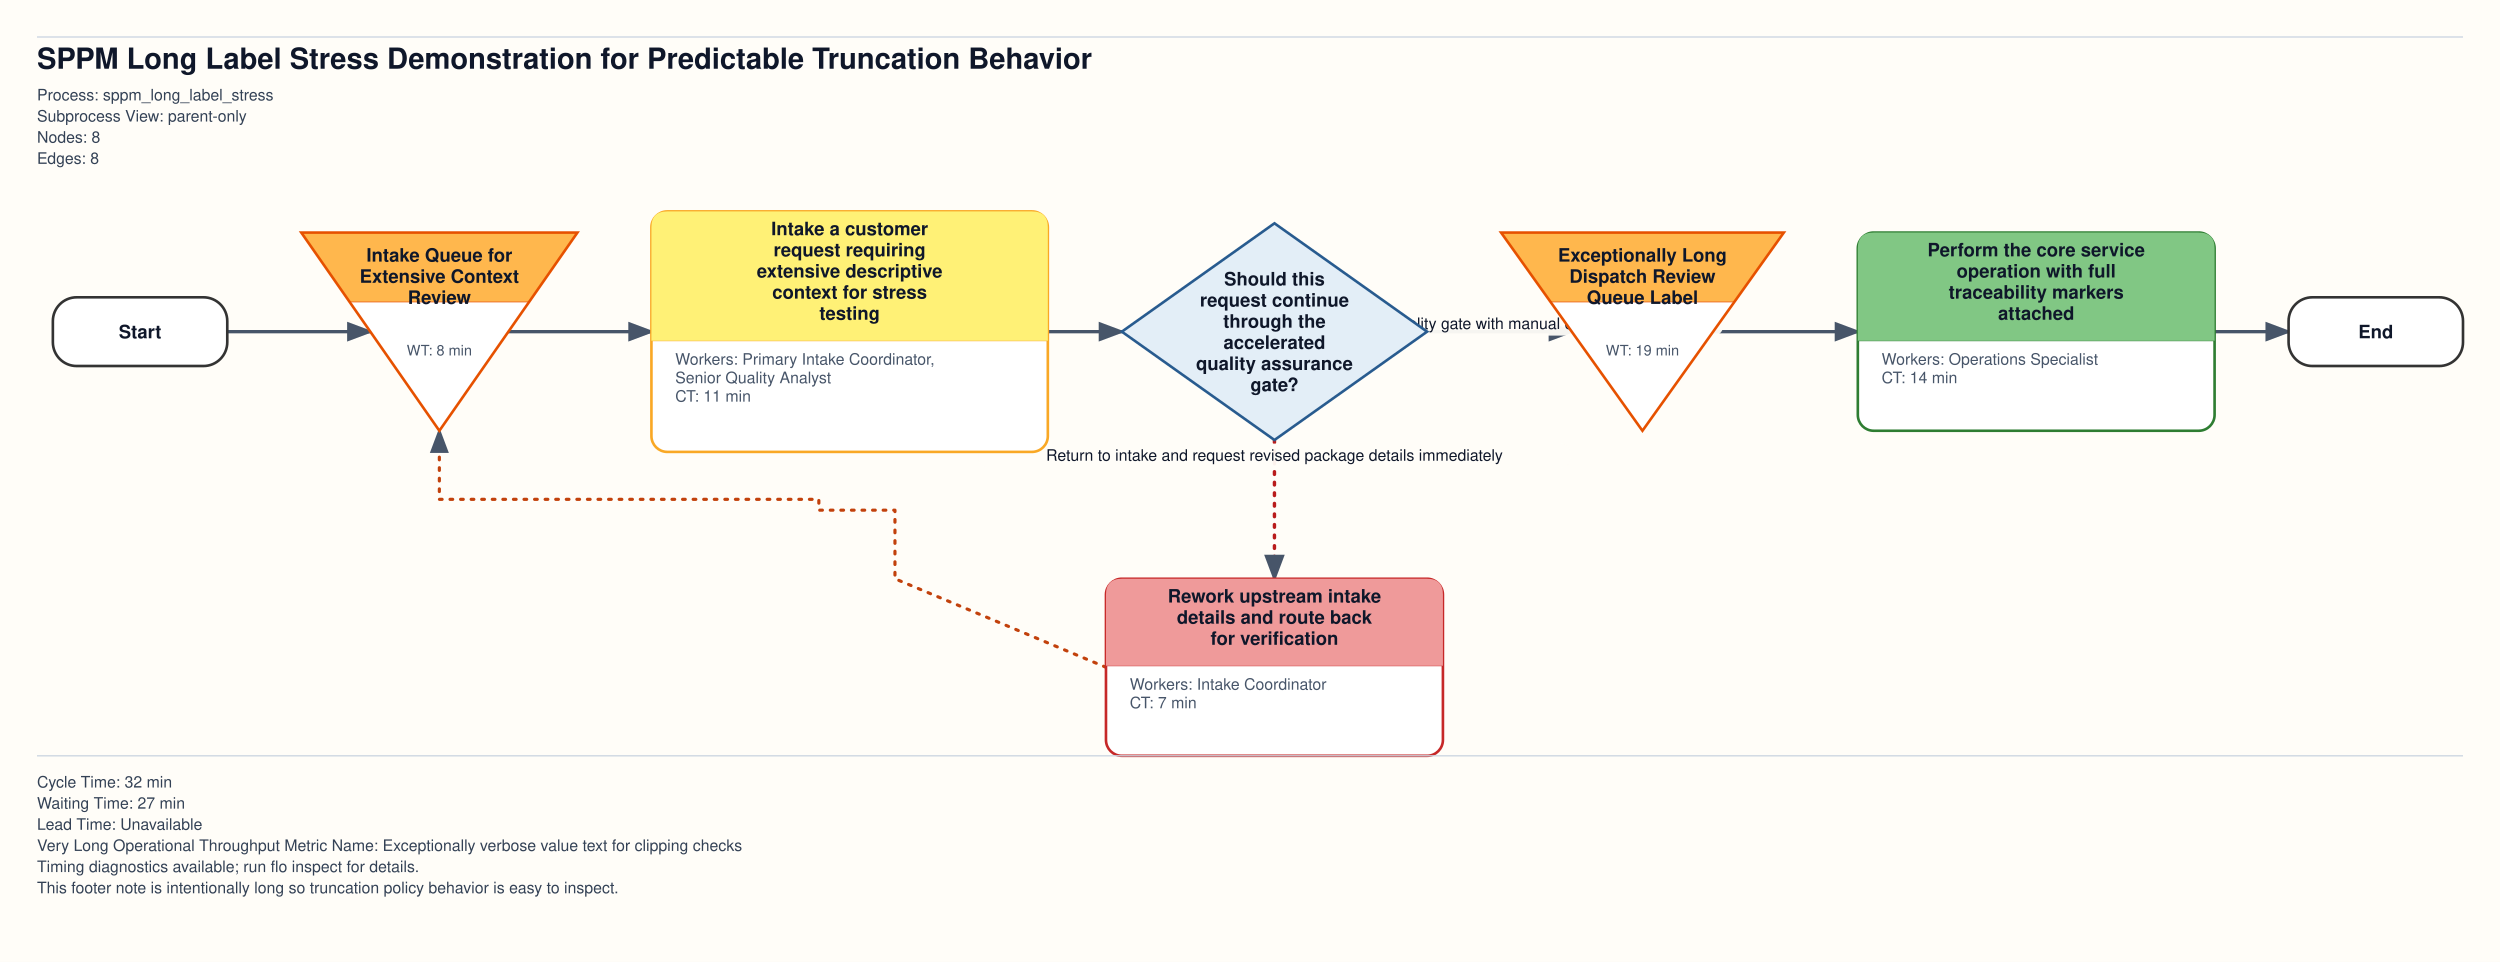
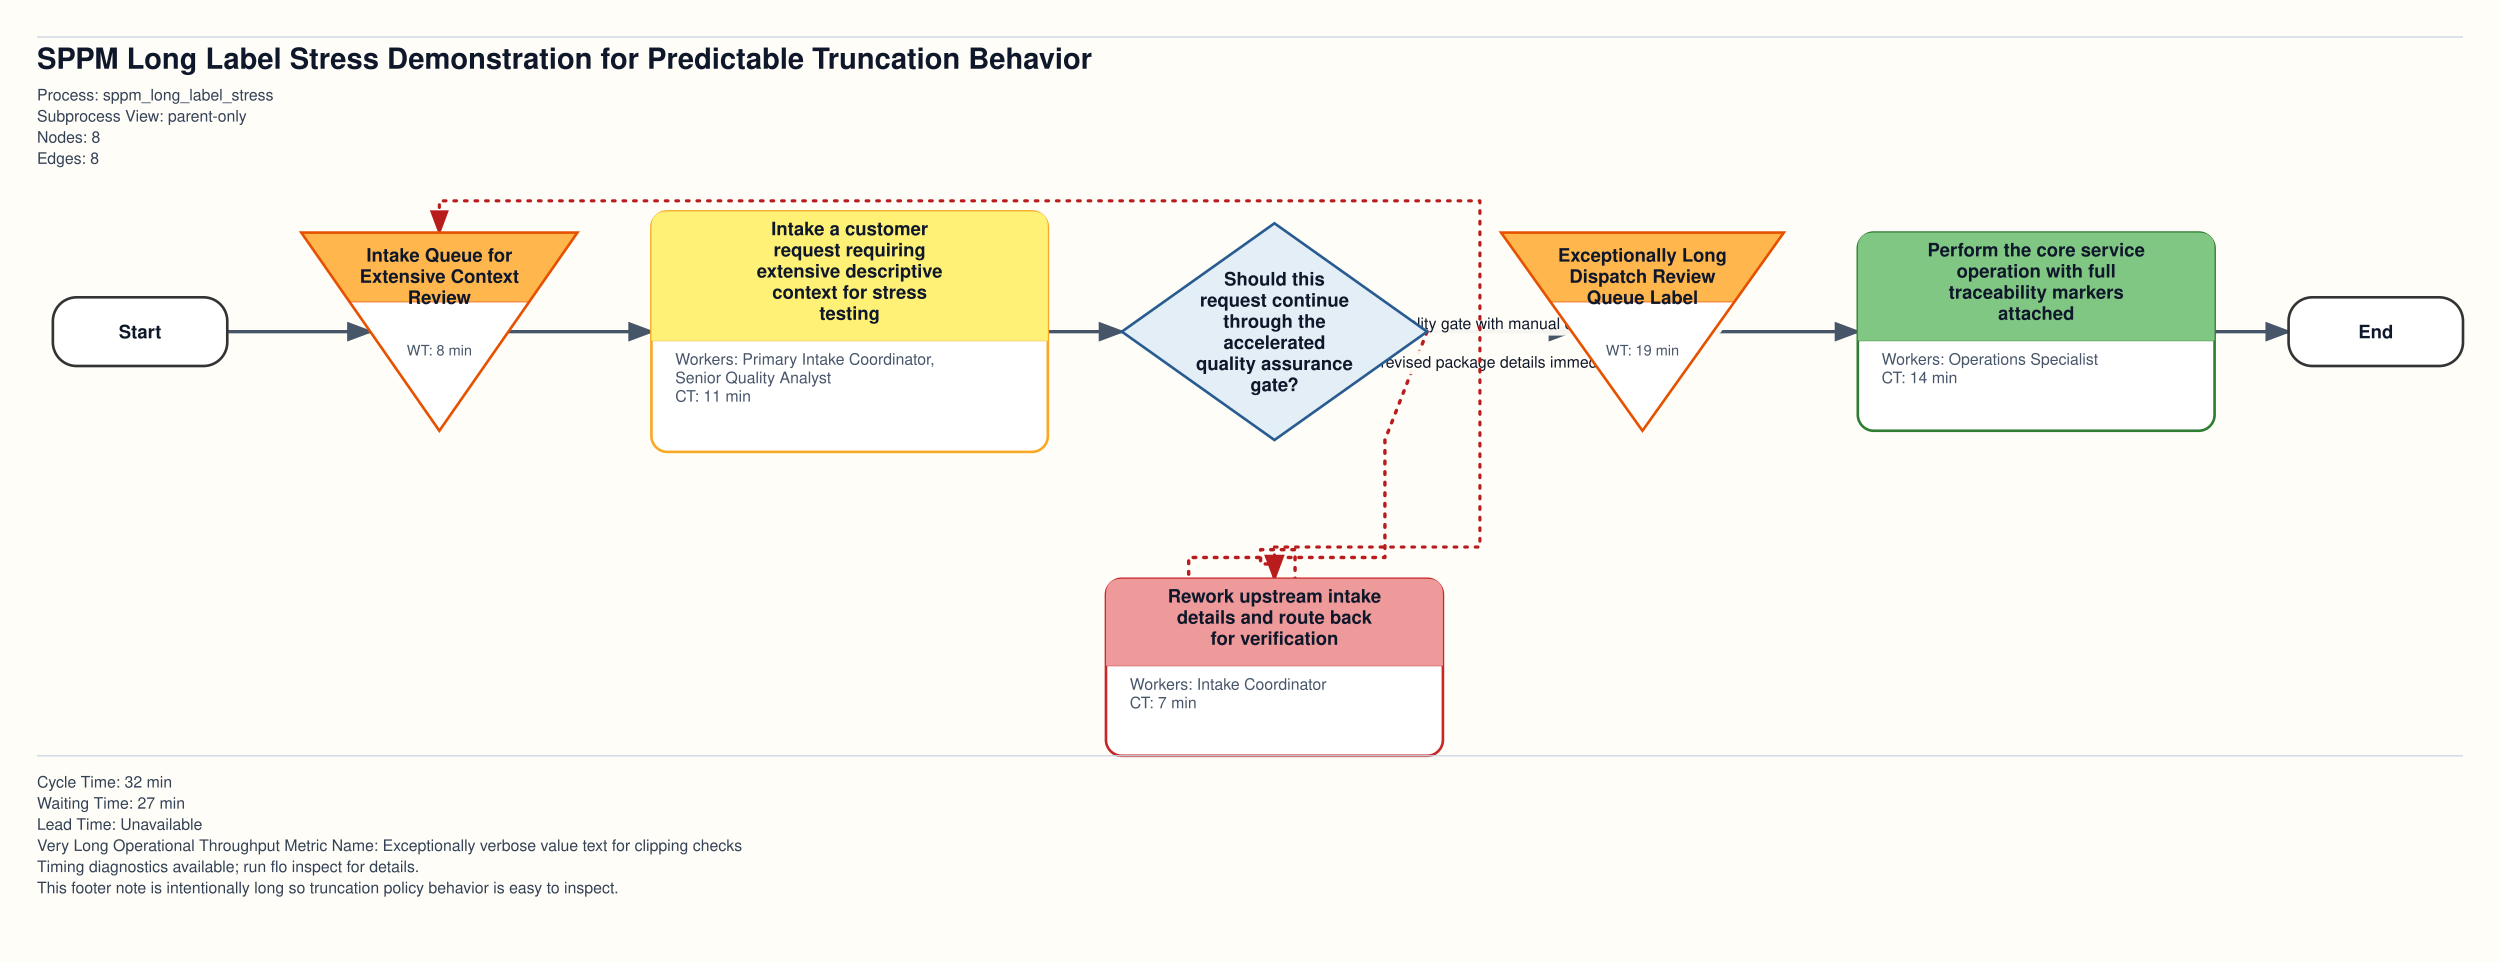
<svg xmlns="http://www.w3.org/2000/svg" width="1892" height="728" viewBox="0 0 1892 728" data-flo-artifact-kind="svg" data-flo-backend="svg" data-flo-diagram="sppm" data-flo-layout-engine="elk" role="img" aria-labelledby="flo-svg-title flo-svg-description" data-sppm-publication-page-id="main-p1">
  <defs>
    <marker id="flo-sppm-arrow" markerWidth="8" markerHeight="6" refX="7" refY="3" orient="auto" markerUnits="strokeWidth">
      <path d="M0,0 L8,3 L0,6 z" fill="#475569" />
+     </marker>
+     <marker id="flo-sppm-rework-arrow" markerWidth="8" markerHeight="6" refX="7" refY="3" orient="auto" markerUnits="strokeWidth">
+       <path d="M0,0 L8,3 L0,6 z" fill="#b91c1c" />
    </marker>
  </defs>
  <rect width="100%" height="100%" fill="#fffdf8" />
  <g data-sppm-publication-band="header">
    <line x1="28.0" y1="28.0" x2="1864.0" y2="28.0" stroke="#cbd5e1" stroke-width="1" />
    <text x="28.0" y="52.0" font-family="Helvetica" font-size="22" font-weight="700" fill="#0f172a">SPPM Long Label Stress Demonstration for Predictable Truncation Behavior</text>
    <text x="28.0" y="76.0" font-family="Helvetica" font-size="12" fill="#334155">Process: sppm_long_label_stress</text>
    <text x="28.0" y="92.0" font-family="Helvetica" font-size="12" fill="#334155">Subprocess View: parent-only</text>
    <text x="28.0" y="108.0" font-family="Helvetica" font-size="12" fill="#334155">Nodes: 8</text>
    <text x="28.0" y="124.0" font-family="Helvetica" font-size="12" fill="#334155">Edges: 8</text>
  </g>
  <g transform="translate(28.0,148.0)">
    <g data-edge-source="intake" data-edge-target="quality_gate" data-edge-kind="direct">
      <polyline points="765.0,103.0 821.0,103.0" fill="none" stroke="#475569" stroke-width="2.5" stroke-linecap="round" stroke-linejoin="round" marker-end="url(#flo-sppm-arrow)" />
    </g>
    <g data-edge-source="intake_wait_queue" data-edge-target="intake" data-edge-kind="direct">
      <polyline points="356.8,103.0 465.0,103.0" fill="none" stroke="#475569" stroke-width="2.5" stroke-linecap="round" stroke-linejoin="round" marker-end="url(#flo-sppm-arrow)" />
    </g>
    <g data-edge-source="process" data-edge-target="end" data-edge-kind="direct">
      <polyline points="1648.0,103.0 1704.0,103.0" fill="none" stroke="#475569" stroke-width="2.5" stroke-linecap="round" stroke-linejoin="round" marker-end="url(#flo-sppm-arrow)" />
    </g>
    <g data-edge-source="process_queue" data-edge-target="process" data-edge-kind="direct">
      <polyline points="1268.5,103.0 1378.0,103.0" fill="none" stroke="#475569" stroke-width="2.5" stroke-linecap="round" stroke-linejoin="round" marker-end="url(#flo-sppm-arrow)" />
    </g>
    <g data-edge-source="quality_gate" data-edge-target="process_queue" data-edge-kind="direct">
      <polyline points="1052.0,103.0 1161.5,103.0" fill="none" stroke="#475569" stroke-width="2.5" stroke-linecap="round" stroke-linejoin="round" marker-end="url(#flo-sppm-arrow)" />
      <rect x="884.0" y="88.0" width="392.0" height="18.0" rx="7" fill="#fffdf8" fill-opacity="0.95" />
      <text x="1080.0" y="101.0" text-anchor="middle" font-family="Helvetica" font-size="12" fill="#0f172a">Continue through quality gate with manual oversight path</text>
    </g>
    <g data-edge-source="quality_gate" data-edge-target="rework" data-edge-kind="rework" data-edge-rework-variant="branch">
-       <polyline points="936.5,185.0 936.5,290.0" fill="none" stroke="#b91c1c" stroke-width="2.6" stroke-linecap="round" stroke-linejoin="round" marker-end="url(#flo-sppm-arrow)" stroke-dasharray="2 6" />
-       <rect x="712.5" y="187.7" width="448.0" height="18.0" rx="7" fill="#fffdf8" fill-opacity="0.95" />
-       <text x="936.5" y="200.7" text-anchor="middle" font-family="Helvetica" font-size="12" fill="#0f172a">Return to intake and request revised package details immediately</text>
+       <polyline points="1052.0,103.0 1020.1,185.0 1020.1,273.9 871.6,273.9 871.6,335.8 952.1,335.8 952.1,268.0 926.0,268.0 926.0,278.8 936.5,278.8 936.5,290.0" fill="none" stroke="#b91c1c" stroke-width="2.6" stroke-linecap="round" stroke-linejoin="round" marker-end="url(#flo-sppm-rework-arrow)" stroke-dasharray="2 6" />
+       <rect x="811.8" y="117.2" width="448.0" height="18.0" rx="7" fill="#fffdf8" fill-opacity="0.95" />
+       <text x="1035.8" y="130.2" text-anchor="middle" font-family="Helvetica" font-size="12" fill="#0f172a">Return to intake and request revised package details immediately</text>
    </g>
    <g data-edge-source="rework" data-edge-target="intake_wait_queue" data-edge-kind="rework" data-edge-rework-variant="return">
-       <polyline points="809.0,357.0 649.3,290.0 649.3,238.1 591.7,238.1 591.7,229.9 304.5,229.9 304.5,178.0" fill="none" stroke="#c2410c" stroke-width="2.4" stroke-linecap="round" stroke-linejoin="round" marker-end="url(#flo-sppm-arrow)" stroke-dasharray="2 6" />
+       <polyline points="936.5,290.0 936.5,266.0 1092.0,266.0 1092.0,4.0 304.5,4.0 304.5,28.0" fill="none" stroke="#b91c1c" stroke-width="2.4" stroke-linecap="round" stroke-linejoin="round" marker-end="url(#flo-sppm-rework-arrow)" stroke-dasharray="2 6" />
    </g>
    <g data-edge-source="start" data-edge-target="intake_wait_queue" data-edge-kind="direct">
      <polyline points="144.0,103.0 252.2,103.0" fill="none" stroke="#475569" stroke-width="2.5" stroke-linecap="round" stroke-linejoin="round" marker-end="url(#flo-sppm-arrow)" />
    </g>
    <g data-node-id="start" data-node-kind="start">
      <rect x="12.0" y="77.0" width="132.0" height="52.0" rx="18" fill="#FFFFFF" stroke="#333333" stroke-width="2" />
      <text x="78.0" y="108.0" text-anchor="middle" font-family="Helvetica" font-size="14" font-weight="600" fill="#0f172a">Start</text>
    </g>
    <g data-node-id="intake_wait_queue" data-node-kind="queue">
      <polygon data-node-queue-body="true" points="200.0,28.0 409.0,28.0 304.5,178.0" fill="#FFFFFF" stroke="none" />
      <polygon data-node-queue-color-band="true" points="200.0,28.0 409.0,28.0 372.4,80.5 236.6,80.5" fill="#FFB74D" stroke="none" />
      <line data-node-queue-divider="true" x1="236.6" y1="80.5" x2="372.4" y2="80.5" stroke="#E65100" stroke-width="1" opacity="0.55" />
      <polygon data-node-queue-outline="true" points="200.0,28.0 409.0,28.0 304.5,178.0" fill="none" stroke="#E65100" stroke-width="2" />
      <text x="304.5" y="50.0" text-anchor="middle" font-family="Helvetica" font-size="14" font-weight="600" fill="#0f172a">Intake Queue for</text>
      <text x="304.5" y="66.0" text-anchor="middle" font-family="Helvetica" font-size="14" font-weight="600" fill="#0f172a">Extensive Context</text>
      <text x="304.5" y="82.0" text-anchor="middle" font-family="Helvetica" font-size="14" font-weight="600" fill="#0f172a">Review</text>
      <text x="304.5" y="121.0" text-anchor="middle" font-family="Helvetica" font-size="11" font-weight="400" fill="#475569">WT: 8 min</text>
    </g>
    <g data-node-id="intake" data-node-kind="task">
      <rect x="465.0" y="12.0" width="300.0" height="182.0" rx="12" fill="white" stroke="#F9A825" stroke-width="2" />
      <path data-node-header="top-rounded" d="M 477.0 12.0 L 753.0 12.0 Q 765.0 12.0 765.0 24.0 L 765.0 110.0 L 465.0 110.0 L 465.0 24.0 Q 465.0 12.0 477.0 12.0 Z" fill="#FFF176" stroke="none" />
      <line x1="465.0" y1="110.0" x2="765.0" y2="110.0" stroke="#F9A825" stroke-width="1" opacity="0.35" />
      <text x="615.0" y="30.0" text-anchor="middle" font-family="Helvetica" font-size="14" font-weight="600" fill="#0f172a">Intake a customer</text>
      <text x="615.0" y="46.0" text-anchor="middle" font-family="Helvetica" font-size="14" font-weight="600" fill="#0f172a">request requiring</text>
      <text x="615.0" y="62.0" text-anchor="middle" font-family="Helvetica" font-size="14" font-weight="600" fill="#0f172a">extensive descriptive</text>
      <text x="615.0" y="78.0" text-anchor="middle" font-family="Helvetica" font-size="14" font-weight="600" fill="#0f172a">context for stress</text>
      <text x="615.0" y="94.0" text-anchor="middle" font-family="Helvetica" font-size="14" font-weight="600" fill="#0f172a">testing</text>
      <text x="483.0" y="128.0" text-anchor="start" font-family="Helvetica" font-size="12" font-weight="400" fill="#475569">Workers: Primary Intake Coordinator,</text>
      <text x="483.0" y="142.0" text-anchor="start" font-family="Helvetica" font-size="12" font-weight="400" fill="#475569">Senior Quality Analyst</text>
      <text x="483.0" y="156.0" text-anchor="start" font-family="Helvetica" font-size="12" font-weight="400" fill="#475569">CT: 11 min</text>
    </g>
    <g data-node-id="quality_gate" data-node-kind="decision">
      <polygon points="936.5,21.0 1052.0,103.0 936.5,185.0 821.0,103.0" fill="#E3EEF7" stroke="#285B8F" stroke-width="2" />
      <text x="936.5" y="68.0" text-anchor="middle" font-family="Helvetica" font-size="14" font-weight="600" fill="#0f172a">Should this</text>
      <text x="936.5" y="84.0" text-anchor="middle" font-family="Helvetica" font-size="14" font-weight="600" fill="#0f172a">request continue</text>
      <text x="936.5" y="100.0" text-anchor="middle" font-family="Helvetica" font-size="14" font-weight="600" fill="#0f172a">through the</text>
      <text x="936.5" y="116.0" text-anchor="middle" font-family="Helvetica" font-size="14" font-weight="600" fill="#0f172a">accelerated</text>
      <text x="936.5" y="132.0" text-anchor="middle" font-family="Helvetica" font-size="14" font-weight="600" fill="#0f172a">quality assurance</text>
      <text x="936.5" y="148.0" text-anchor="middle" font-family="Helvetica" font-size="14" font-weight="600" fill="#0f172a">gate?</text>
    </g>
    <g data-node-id="process_queue" data-node-kind="queue">
      <polygon data-node-queue-body="true" points="1108.0,28.0 1322.0,28.0 1215.0,178.0" fill="#FFFFFF" stroke="none" />
      <polygon data-node-queue-color-band="true" points="1108.0,28.0 1322.0,28.0 1284.5,80.5 1145.5,80.5" fill="#FFB74D" stroke="none" />
      <line data-node-queue-divider="true" x1="1145.5" y1="80.5" x2="1284.5" y2="80.5" stroke="#E65100" stroke-width="1" opacity="0.55" />
      <polygon data-node-queue-outline="true" points="1108.0,28.0 1322.0,28.0 1215.0,178.0" fill="none" stroke="#E65100" stroke-width="2" />
      <text x="1215.0" y="50.0" text-anchor="middle" font-family="Helvetica" font-size="14" font-weight="600" fill="#0f172a">Exceptionally Long</text>
      <text x="1215.0" y="66.0" text-anchor="middle" font-family="Helvetica" font-size="14" font-weight="600" fill="#0f172a">Dispatch Review</text>
      <text x="1215.0" y="82.0" text-anchor="middle" font-family="Helvetica" font-size="14" font-weight="600" fill="#0f172a">Queue Label</text>
      <text x="1215.0" y="121.0" text-anchor="middle" font-family="Helvetica" font-size="11" font-weight="400" fill="#475569">WT: 19 min</text>
    </g>
    <g data-node-id="process" data-node-kind="task">
      <rect x="1378.0" y="28.0" width="270.0" height="150.0" rx="12" fill="white" stroke="#2E7D32" stroke-width="2" />
      <path data-node-header="top-rounded" d="M 1390.0 28.0 L 1636.0 28.0 Q 1648.0 28.0 1648.0 40.0 L 1648.0 110.0 L 1378.0 110.0 L 1378.0 40.0 Q 1378.0 28.0 1390.0 28.0 Z" fill="#81C784" stroke="none" />
      <line x1="1378.0" y1="110.0" x2="1648.0" y2="110.0" stroke="#2E7D32" stroke-width="1" opacity="0.35" />
      <text x="1513.0" y="46.0" text-anchor="middle" font-family="Helvetica" font-size="14" font-weight="600" fill="#0f172a">Perform the core service</text>
      <text x="1513.0" y="62.0" text-anchor="middle" font-family="Helvetica" font-size="14" font-weight="600" fill="#0f172a">operation with full</text>
      <text x="1513.0" y="78.0" text-anchor="middle" font-family="Helvetica" font-size="14" font-weight="600" fill="#0f172a">traceability markers</text>
      <text x="1513.0" y="94.0" text-anchor="middle" font-family="Helvetica" font-size="14" font-weight="600" fill="#0f172a">attached</text>
      <text x="1396.0" y="128.0" text-anchor="start" font-family="Helvetica" font-size="12" font-weight="400" fill="#475569">Workers: Operations Specialist</text>
      <text x="1396.0" y="142.0" text-anchor="start" font-family="Helvetica" font-size="12" font-weight="400" fill="#475569">CT: 14 min</text>
    </g>
    <g data-node-id="rework" data-node-kind="task">
      <rect x="809.0" y="290.0" width="255.0" height="134.0" rx="12" fill="white" stroke="#C62828" stroke-width="2" />
      <path data-node-header="top-rounded" d="M 821.0 290.0 L 1052.0 290.0 Q 1064.0 290.0 1064.0 302.0 L 1064.0 356.0 L 809.0 356.0 L 809.0 302.0 Q 809.0 290.0 821.0 290.0 Z" fill="#EF9A9A" stroke="none" />
      <line x1="809.0" y1="356.0" x2="1064.0" y2="356.0" stroke="#C62828" stroke-width="1" opacity="0.35" />
      <text x="936.5" y="308.0" text-anchor="middle" font-family="Helvetica" font-size="14" font-weight="600" fill="#0f172a">Rework upstream intake</text>
      <text x="936.5" y="324.0" text-anchor="middle" font-family="Helvetica" font-size="14" font-weight="600" fill="#0f172a">details and route back</text>
      <text x="936.5" y="340.0" text-anchor="middle" font-family="Helvetica" font-size="14" font-weight="600" fill="#0f172a">for verification</text>
      <text x="827.0" y="374.0" text-anchor="start" font-family="Helvetica" font-size="12" font-weight="400" fill="#475569">Workers: Intake Coordinator</text>
      <text x="827.0" y="388.0" text-anchor="start" font-family="Helvetica" font-size="12" font-weight="400" fill="#475569">CT: 7 min</text>
    </g>
    <g data-node-id="end" data-node-kind="end">
      <rect x="1704.0" y="77.0" width="132.0" height="52.0" rx="18" fill="#FFFFFF" stroke="#333333" stroke-width="2" />
      <text x="1770.0" y="108.0" text-anchor="middle" font-family="Helvetica" font-size="14" font-weight="600" fill="#0f172a">End</text>
    </g>
  </g>
  <g data-sppm-publication-band="footer">
    <line x1="28.0" y1="572.0" x2="1864.0" y2="572.0" stroke="#cbd5e1" stroke-width="1" />
    <text x="28.0" y="596.0" font-family="Helvetica" font-size="12" fill="#334155">Cycle Time: 32 min</text>
    <text x="28.0" y="612.0" font-family="Helvetica" font-size="12" fill="#334155">Waiting Time: 27 min</text>
    <text x="28.0" y="628.0" font-family="Helvetica" font-size="12" fill="#334155">Lead Time: Unavailable</text>
    <text x="28.0" y="644.0" font-family="Helvetica" font-size="12" fill="#334155">Very Long Operational Throughput Metric Name: Exceptionally verbose value text for clipping checks</text>
    <text x="28.0" y="660.0" font-family="Helvetica" font-size="12" fill="#334155">Timing diagnostics available; run flo inspect for details.</text>
    <text x="28.0" y="676.0" font-family="Helvetica" font-size="12" fill="#334155">This footer note is intentionally long so truncation policy behavior is easy to inspect.</text>
  </g>
</svg>
